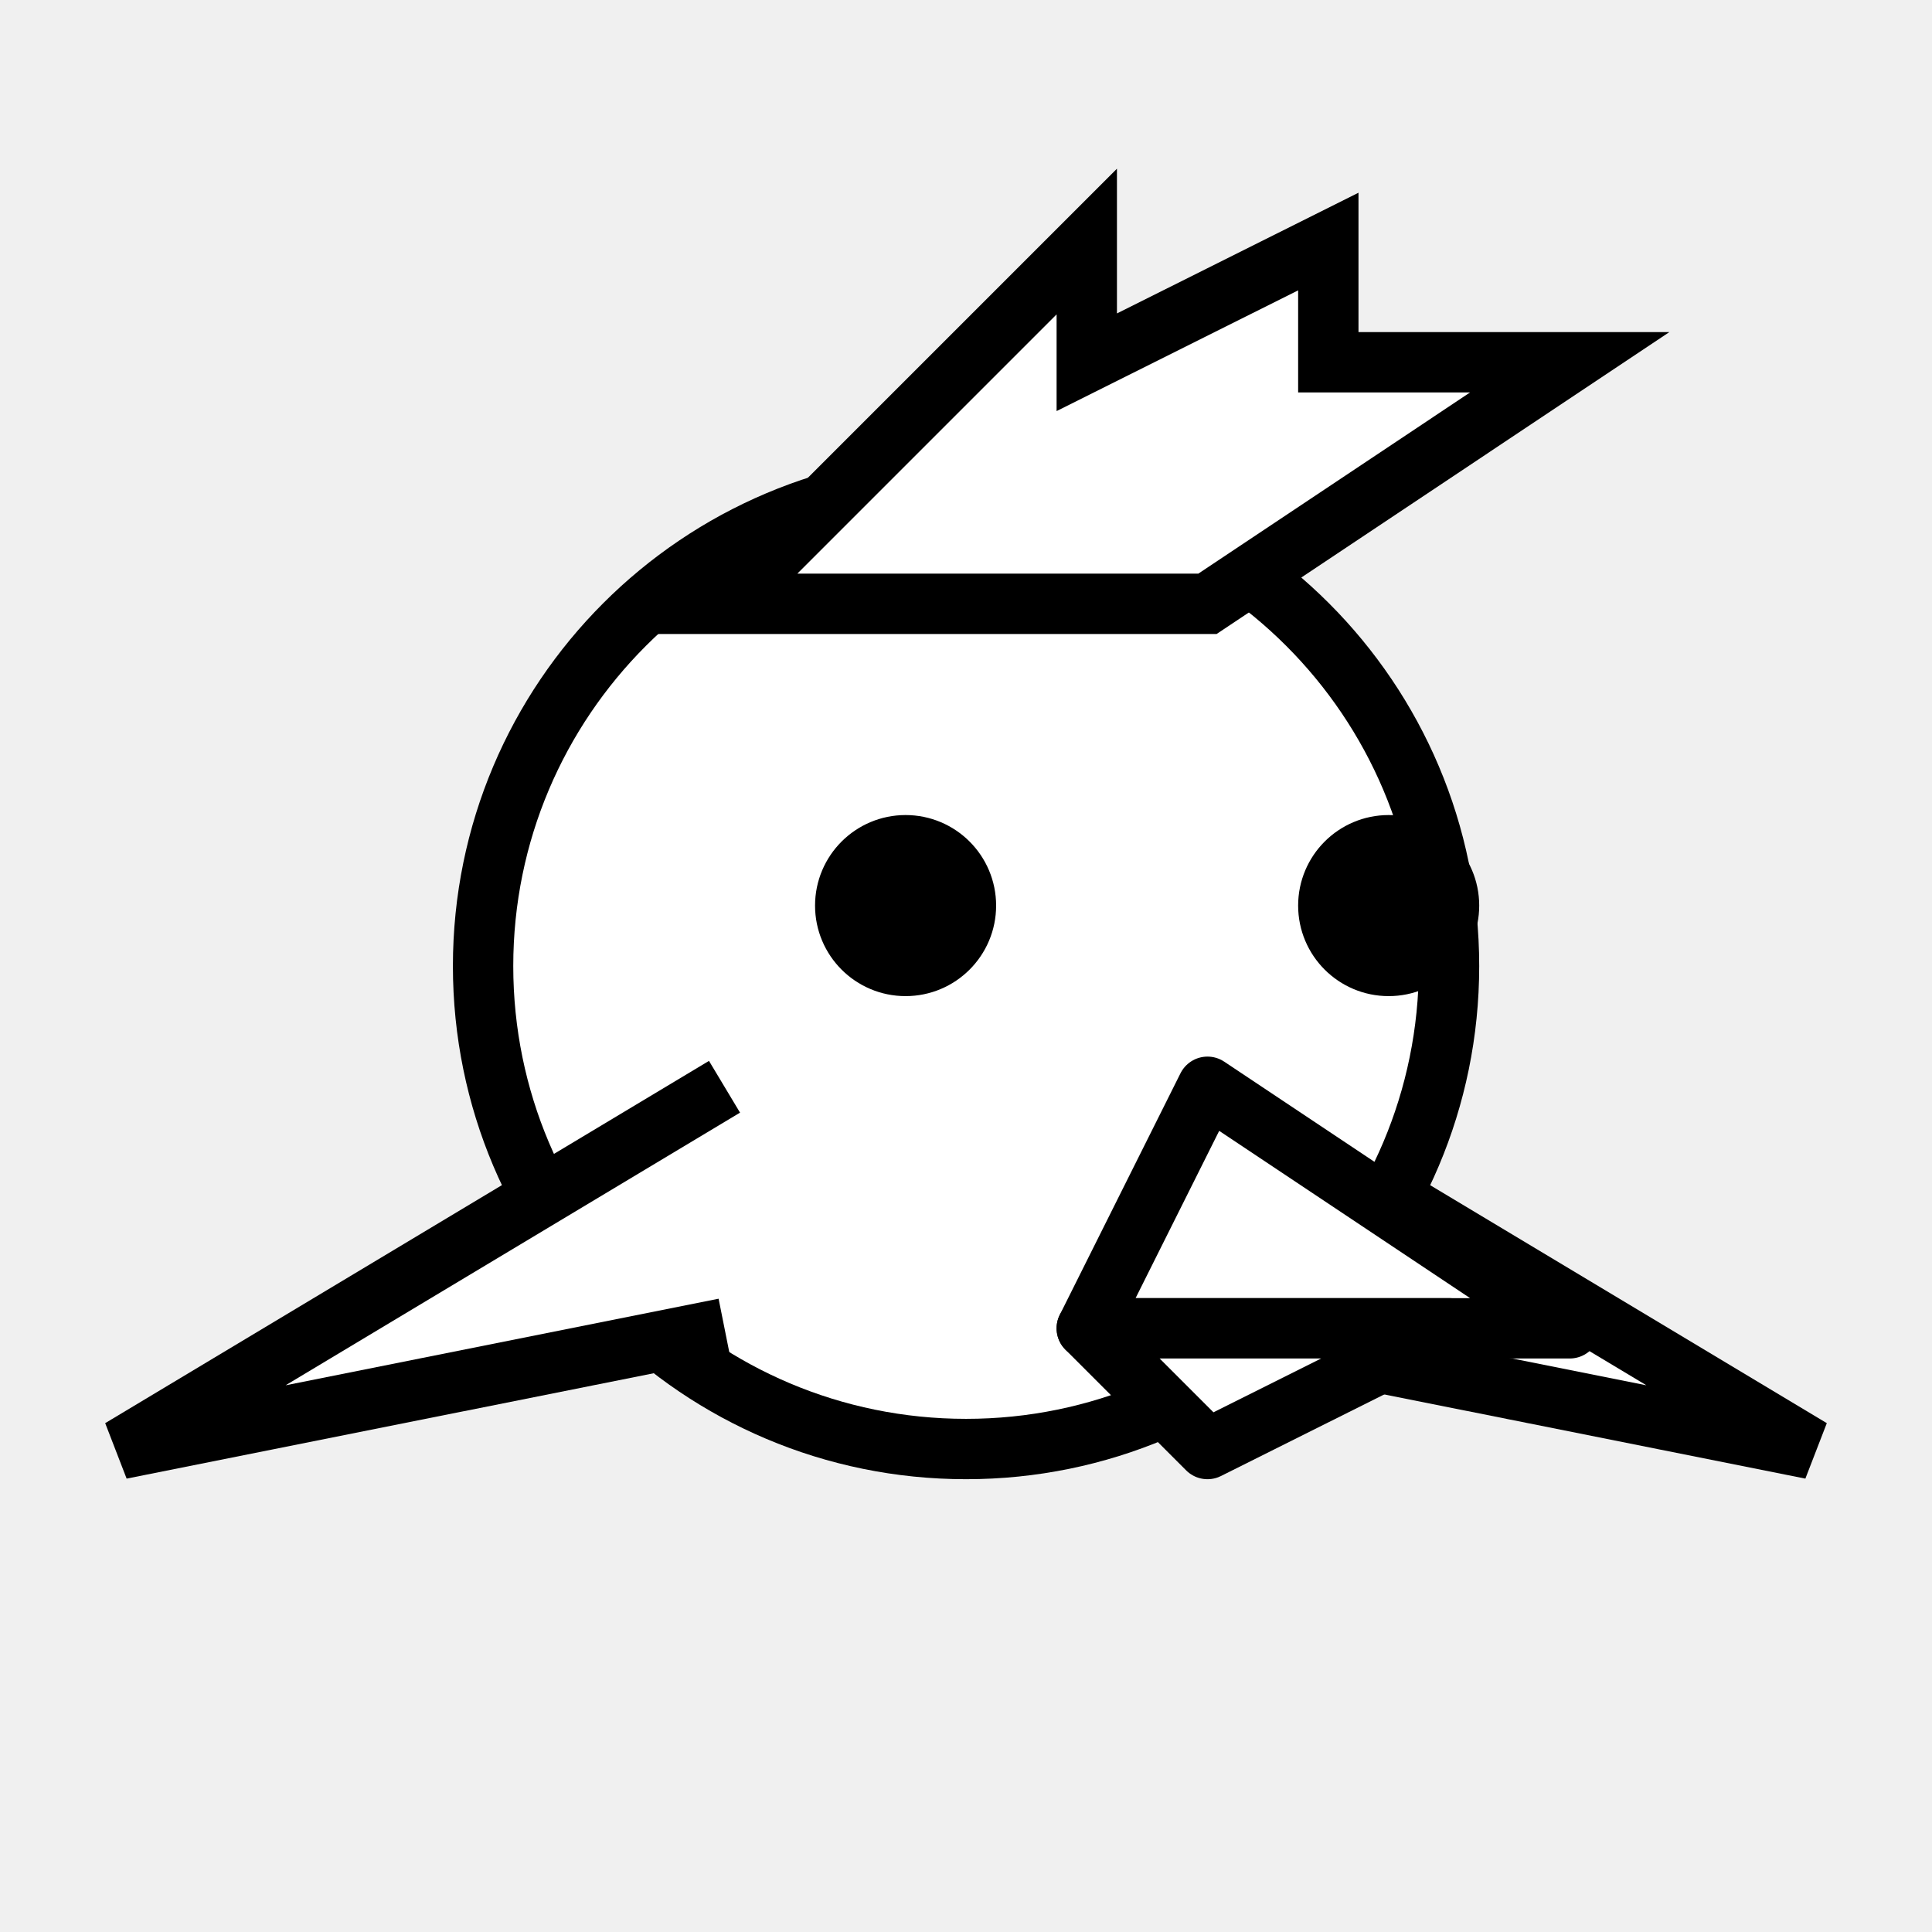
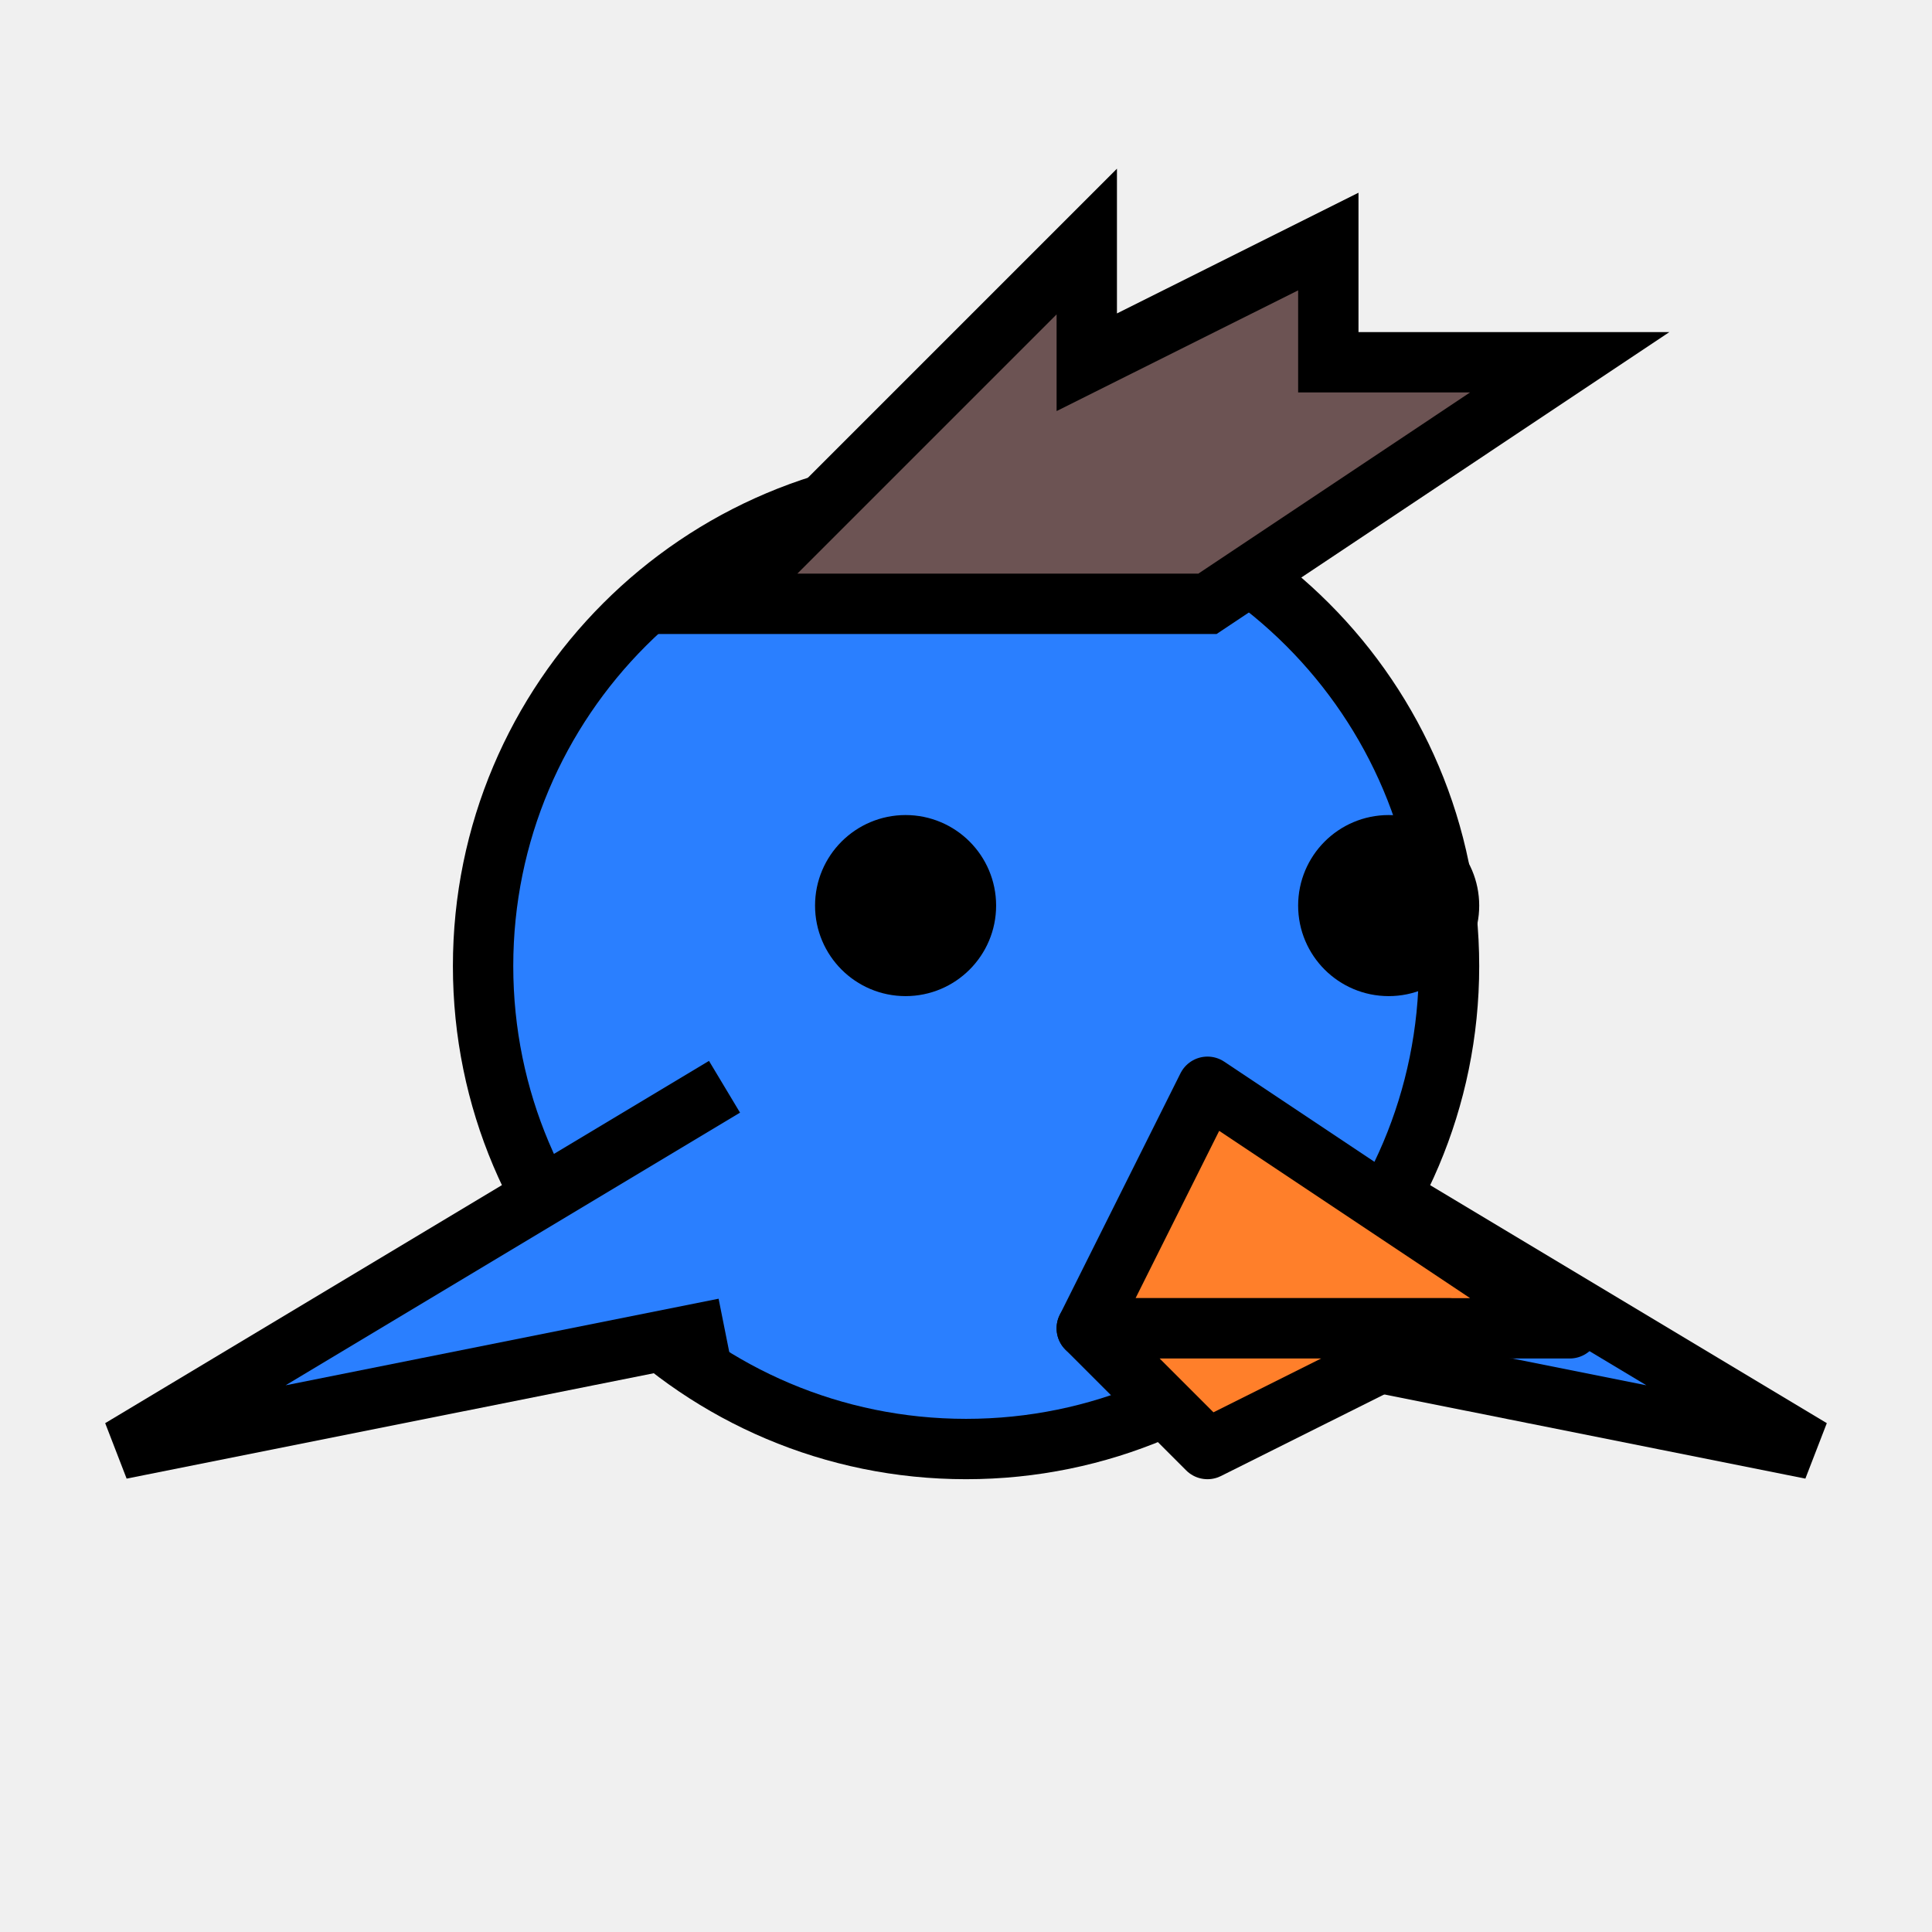
<svg xmlns="http://www.w3.org/2000/svg" width="64" height="64" viewBox="0 0 16.933 16.933" version="1.1" id="svg1">
  <defs id="defs1" />
  <g id="layer1">
-     <path style="fill:#ffffff;stroke:#000000;stroke-width:0.529" d="M 10.583,9.525 15.875,12.7 10.583,11.642" id="path16" />
-     <circle style="fill:#ffffff;stroke:#000000;stroke-width:0.529" id="path9" cx="-8.467" cy="8.467" r="4.233" transform="scale(-1,1)" />
-     <path style="fill:#ffffff;stroke:#000000;stroke-width:0.529" d="M 10.583,5.292 13.758,3.175 H 11.642 V 2.117 l -2.117,1.058 1e-6,-1.058 -3.175,3.175 z" id="path10" />
-     <path style="fill:#ffffff;stroke:#000000;stroke-width:0.529;stroke-linecap:round;stroke-linejoin:round" d="m 10.583,9.525 3.175,2.117 H 9.525 Z" id="path11" />
-     <path style="fill:#ffffff;stroke:#000000;stroke-width:0.529;stroke-linecap:round;stroke-linejoin:round" d="M 12.7,11.642 10.583,12.7 9.525,11.642 Z" id="path12" />
+     <path style="fill:#2a7fff;stroke:#000000;stroke-width:0.529" d="M 10.583,9.525 15.875,12.7 10.583,11.642" id="path16" />
+     <circle style="fill:#2a7fff;stroke:#000000;stroke-width:0.529" id="path9" cx="-8.467" cy="8.467" r="4.233" transform="scale(-1,1)" />
+     <path style="fill:#6c5353;stroke:#000000;stroke-width:0.529" d="M 10.583,5.292 13.758,3.175 H 11.642 V 2.117 l -2.117,1.058 1e-6,-1.058 -3.175,3.175 z" id="path10" />
+     <path style="fill:#ff7f2a;stroke:#000000;stroke-width:0.529;stroke-linecap:round;stroke-linejoin:round" d="m 10.583,9.525 3.175,2.117 H 9.525 Z" id="path11" />
+     <path style="fill:#ff7f2a;stroke:#000000;stroke-width:0.529;stroke-linecap:round;stroke-linejoin:round" d="M 12.7,11.642 10.583,12.7 9.525,11.642 Z" id="path12" />
    <circle style="fill:#000000;stroke:#000000;stroke-width:0.529" id="path13" cx="-12.171" cy="7.937" r="0.529" transform="scale(-1,1)" />
    <circle style="fill:#000000;stroke:#000000;stroke-width:0.529" id="path14" cx="-7.937" cy="7.937" r="0.529" transform="scale(-1,1)" />
-     <path style="fill:#ffffff;stroke:#000000;stroke-width:0.529" d="M 6.35,9.525 1.058,12.7 6.35,11.642" id="path15" />
+     <path style="fill:#2a7fff;stroke:#000000;stroke-width:0.529" d="M 6.35,9.525 1.058,12.7 6.35,11.642" id="path15" />
  </g>
</svg>
